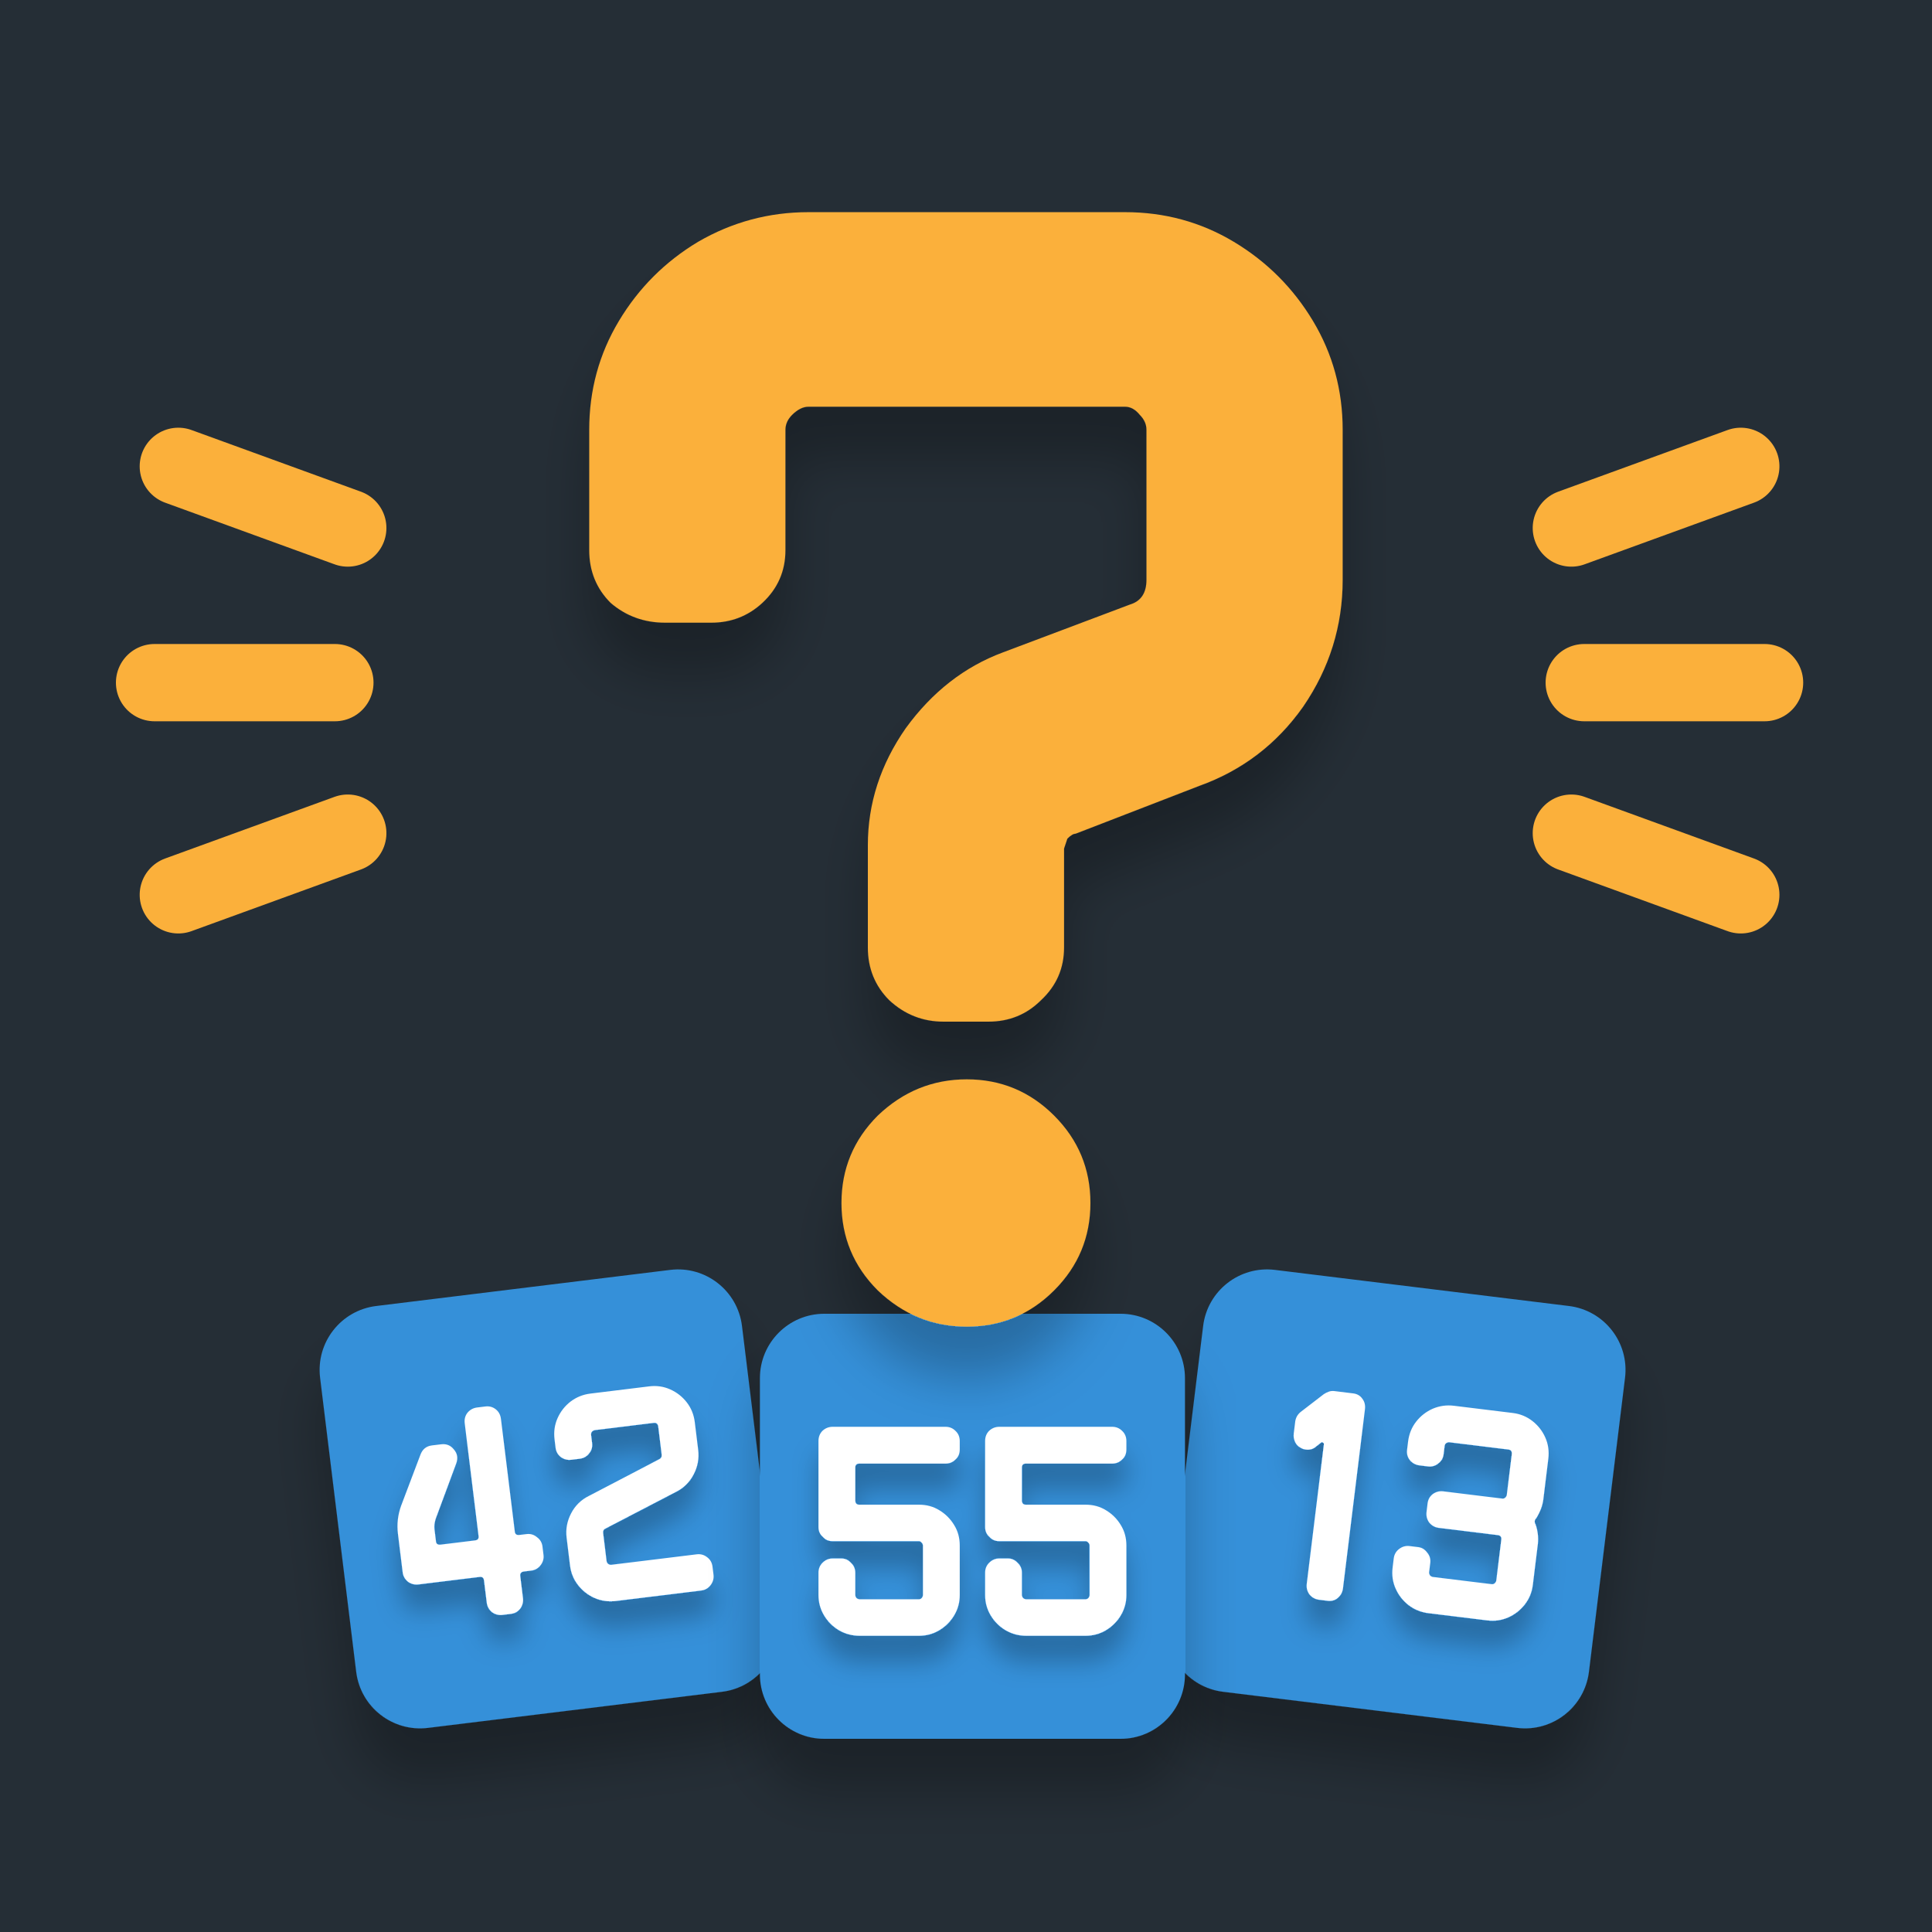
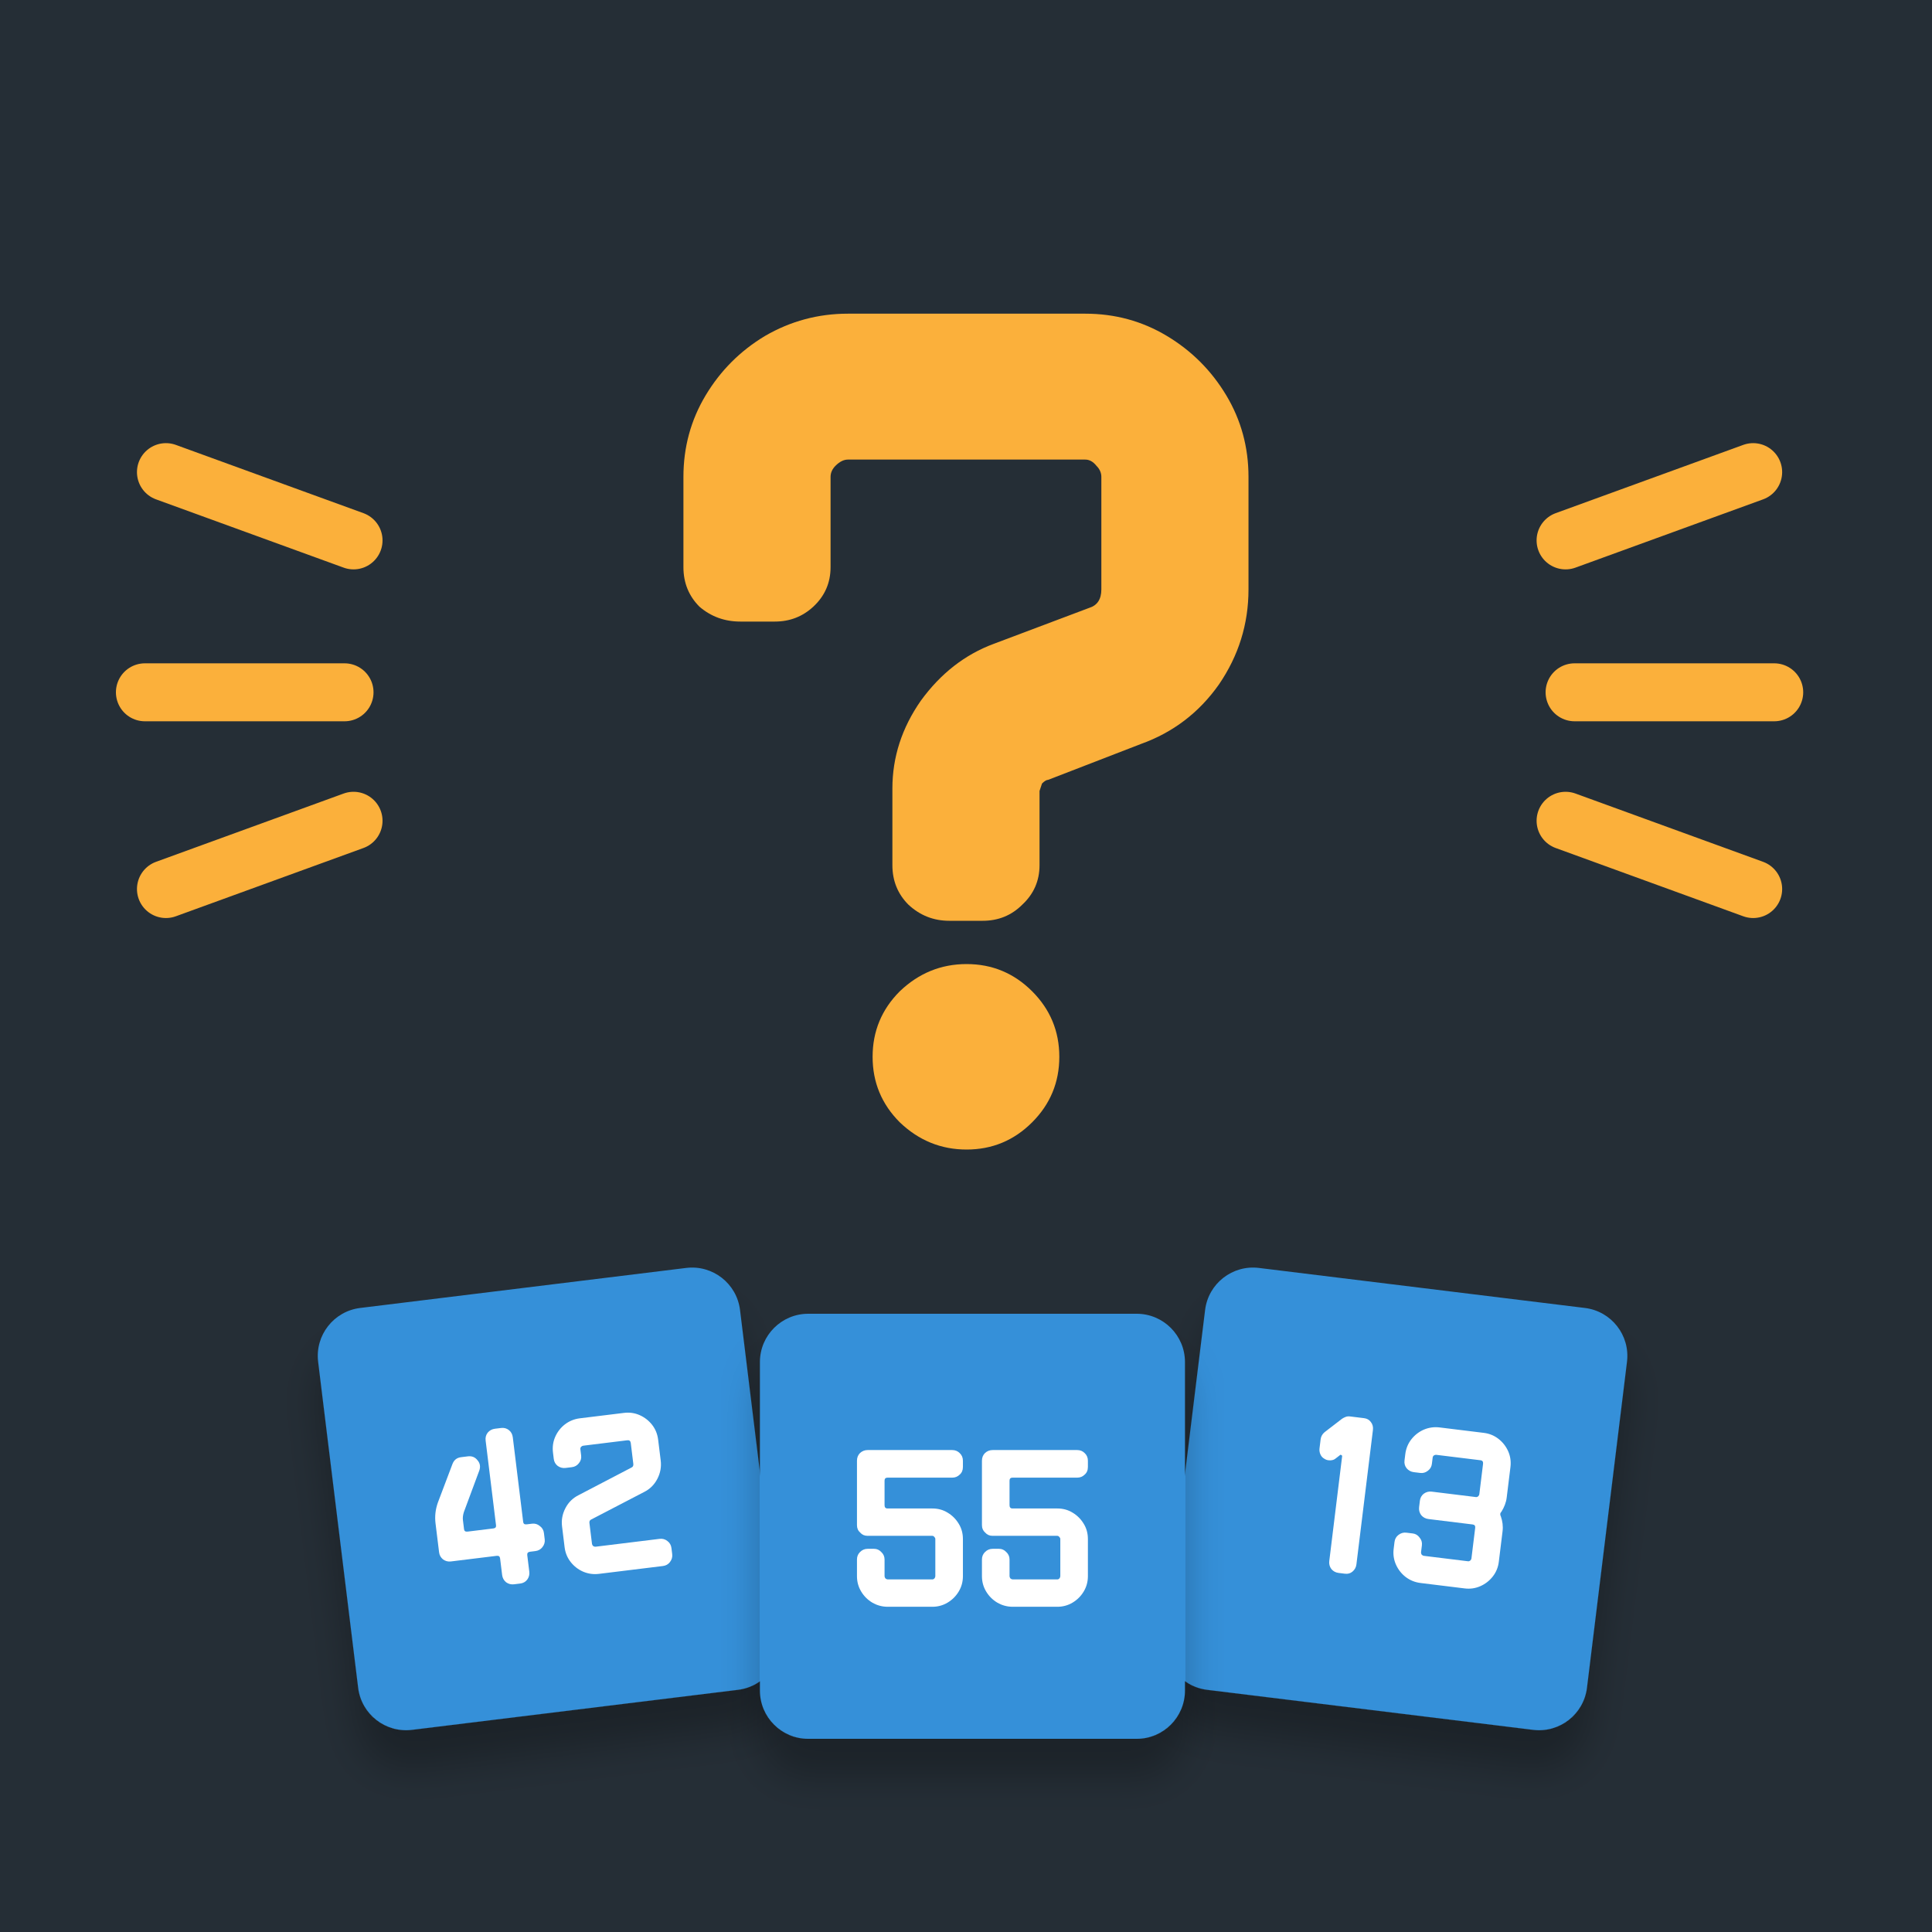
- <svg xmlns="http://www.w3.org/2000/svg" width="150" height="150" viewBox="0 0 150 150" fill="none">
-   <rect width="150" height="150" fill="#252E36" />
+ <svg xmlns="http://www.w3.org/2000/svg" width="200" height="200" viewBox="0 0 200 200" fill="none">
+   <rect width="200" height="200" fill="#252E36" />
  <g filter="url(#filter0_d_2_42)">
-     <rect x="94.022" y="97.985" width="33" height="33" rx="5" transform="rotate(7 94.0217 97.9851)" fill="#3590D9" />
+     <rect x="125.362" y="130.647" width="44" height="44" rx="5" transform="rotate(7 125.362 130.647)" fill="#3590D9" />
  </g>
+   <path d="M140.416 161.944C140.379 162.246 140.244 162.495 140.01 162.692C139.794 162.875 139.536 162.948 139.234 162.911L138.567 162.829C138.265 162.792 138.016 162.657 137.819 162.423C137.64 162.175 137.569 161.901 137.606 161.599L138.936 150.76C138.944 150.697 138.917 150.653 138.856 150.63C138.812 150.592 138.772 150.587 138.737 150.615L138.335 150.928C138.118 151.127 137.85 151.207 137.532 151.168C137.373 151.149 137.234 151.099 137.115 151.02C136.918 150.916 136.776 150.761 136.688 150.557C136.601 150.353 136.569 150.147 136.595 149.941L136.709 149.012C136.746 148.71 136.881 148.461 137.115 148.264L138.931 146.867C139.054 146.785 139.183 146.72 139.317 146.672C139.452 146.624 139.599 146.61 139.758 146.63L141.211 146.808C141.513 146.845 141.746 146.979 141.911 147.208C142.093 147.44 142.164 147.715 142.125 148.033L140.416 161.944ZM155.157 161.675C155.087 162.246 154.88 162.753 154.536 163.194C154.191 163.635 153.763 163.97 153.252 164.197C152.74 164.424 152.199 164.503 151.627 164.433L147.053 163.871C146.482 163.801 145.967 163.593 145.51 163.247C145.069 162.902 144.734 162.474 144.507 161.963C144.28 161.451 144.201 160.91 144.271 160.338L144.359 159.623C144.396 159.321 144.53 159.08 144.762 158.899C145.012 158.704 145.287 158.625 145.589 158.662L146.256 158.744C146.542 158.779 146.775 158.92 146.954 159.168C147.151 159.402 147.231 159.67 147.194 159.971L147.106 160.686C147.096 160.765 147.118 160.849 147.172 160.936C147.243 161.009 147.319 161.051 147.398 161.06L151.972 161.622C152.051 161.632 152.127 161.609 152.198 161.553C152.271 161.481 152.313 161.406 152.323 161.326L152.712 158.158C152.737 157.952 152.646 157.836 152.44 157.811L147.866 157.249C147.565 157.212 147.315 157.077 147.118 156.843C146.939 156.595 146.868 156.32 146.905 156.019L146.987 155.352C147.024 155.05 147.159 154.809 147.39 154.627C147.638 154.448 147.913 154.377 148.214 154.414L152.788 154.976C152.867 154.986 152.943 154.963 153.014 154.907C153.087 154.835 153.129 154.76 153.139 154.68L153.525 151.536C153.552 151.314 153.463 151.19 153.256 151.164L148.682 150.603C148.603 150.593 148.52 150.615 148.432 150.669C148.361 150.725 148.32 150.8 148.308 150.895L148.229 151.539C148.192 151.84 148.05 152.081 147.802 152.26C147.57 152.441 147.311 152.514 147.025 152.479L146.358 152.397C146.057 152.36 145.807 152.225 145.61 151.991C145.429 151.759 145.357 151.492 145.394 151.191L145.473 150.547C145.545 149.96 145.754 149.445 146.098 149.004C146.442 148.563 146.87 148.228 147.382 148.001C147.909 147.776 148.459 147.698 149.03 147.768L153.604 148.33C154.176 148.4 154.682 148.607 155.124 148.952C155.565 149.296 155.899 149.724 156.127 150.235C156.354 150.747 156.432 151.296 156.359 151.884L155.973 155.028C155.942 155.283 155.879 155.533 155.785 155.779C155.69 156.025 155.572 156.261 155.432 156.485C155.285 156.628 155.265 156.795 155.37 156.986C155.454 157.222 155.512 157.47 155.545 157.732C155.577 157.994 155.578 158.252 155.546 158.506L155.157 161.675Z" fill="white" />
  <g filter="url(#filter1_d_2_42)">
-     <path d="M104.267 123.319C104.23 123.62 104.094 123.87 103.861 124.067C103.645 124.25 103.386 124.323 103.084 124.286L102.417 124.204C102.115 124.167 101.866 124.031 101.669 123.797C101.49 123.55 101.419 123.275 101.456 122.973L102.787 112.135C102.795 112.071 102.768 112.028 102.706 112.004C102.662 111.966 102.623 111.961 102.587 111.989L102.186 112.303C101.968 112.502 101.7 112.582 101.383 112.543C101.224 112.523 101.085 112.474 100.966 112.395C100.769 112.29 100.627 112.136 100.539 111.931C100.451 111.727 100.42 111.522 100.445 111.315L100.559 110.386C100.596 110.085 100.732 109.835 100.965 109.638L102.781 108.241C102.904 108.159 103.033 108.095 103.168 108.047C103.303 107.999 103.45 107.985 103.608 108.004L105.061 108.183C105.363 108.22 105.597 108.353 105.762 108.583C105.943 108.815 106.014 109.089 105.975 109.407L104.267 123.319ZM119.008 123.049C118.938 123.621 118.73 124.127 118.386 124.569C118.042 125.01 117.614 125.344 117.102 125.572C116.591 125.799 116.049 125.877 115.477 125.807L110.904 125.246C110.332 125.175 109.817 124.967 109.36 124.621C108.919 124.277 108.585 123.849 108.357 123.337C108.13 122.826 108.051 122.284 108.122 121.712L108.209 120.998C108.246 120.696 108.381 120.455 108.613 120.273C108.862 120.078 109.138 119.999 109.44 120.036L110.107 120.118C110.392 120.153 110.625 120.295 110.804 120.542C111.001 120.776 111.081 121.044 111.044 121.346L110.956 122.06C110.946 122.14 110.969 122.223 111.022 122.31C111.094 122.384 111.169 122.425 111.249 122.435L115.822 122.996C115.902 123.006 115.977 122.983 116.049 122.927C116.122 122.856 116.163 122.78 116.173 122.701L116.562 119.533C116.587 119.326 116.497 119.21 116.29 119.185L111.717 118.623C111.415 118.586 111.166 118.451 110.969 118.217C110.79 117.97 110.718 117.695 110.756 117.393L110.837 116.726C110.874 116.424 111.009 116.183 111.241 116.002C111.488 115.823 111.763 115.752 112.065 115.789L116.638 116.35C116.718 116.36 116.793 116.337 116.865 116.281C116.938 116.21 116.979 116.134 116.989 116.055L117.375 112.91C117.402 112.688 117.313 112.564 117.106 112.539L112.533 111.977C112.453 111.968 112.37 111.99 112.283 112.043C112.212 112.099 112.17 112.175 112.158 112.27L112.079 112.913C112.042 113.215 111.9 113.455 111.652 113.634C111.42 113.815 111.162 113.888 110.876 113.853L110.209 113.771C109.907 113.734 109.658 113.599 109.461 113.365C109.28 113.133 109.208 112.867 109.245 112.565L109.324 111.922C109.396 111.334 109.604 110.82 109.948 110.378C110.293 109.937 110.721 109.603 111.232 109.375C111.76 109.15 112.309 109.072 112.881 109.143L117.455 109.704C118.026 109.774 118.533 109.982 118.974 110.326C119.415 110.67 119.75 111.098 119.977 111.61C120.204 112.121 120.282 112.671 120.21 113.258L119.824 116.403C119.793 116.657 119.73 116.907 119.635 117.153C119.54 117.4 119.423 117.635 119.282 117.86C119.136 118.003 119.115 118.17 119.221 118.36C119.305 118.596 119.363 118.845 119.395 119.107C119.427 119.369 119.428 119.627 119.397 119.881L119.008 123.049Z" fill="white" />
+     <rect x="32.325" y="136.009" width="44" height="44" rx="5" transform="rotate(-7 32.325 136.009)" fill="#3590D9" />
  </g>
+   <path d="M56.389 159.36C56.424 159.646 56.344 159.913 56.149 160.163C55.968 160.395 55.726 160.529 55.424 160.566L54.877 160.634C54.654 160.661 54.556 160.778 54.581 160.984L54.792 162.699C54.829 163.001 54.758 163.276 54.578 163.523C54.397 163.755 54.156 163.89 53.854 163.927L53.211 164.006C52.909 164.043 52.635 163.972 52.387 163.793C52.153 163.596 52.018 163.346 51.981 163.044L51.77 161.329C51.745 161.123 51.629 161.032 51.422 161.058L46.682 161.64C46.38 161.677 46.106 161.606 45.858 161.427C45.624 161.23 45.49 160.988 45.455 160.702L45.086 157.701C44.996 156.97 45.077 156.251 45.329 155.543L46.826 151.587C46.982 151.149 47.282 150.903 47.727 150.848L48.441 150.76C48.854 150.71 49.185 150.846 49.435 151.17C49.698 151.476 49.758 151.832 49.614 152.236L48.015 156.543C47.923 156.845 47.892 157.115 47.921 157.353L48.038 158.306C48.061 158.496 48.184 158.578 48.407 158.551L51.074 158.223C51.281 158.198 51.372 158.09 51.349 157.899L50.273 149.133C50.234 148.815 50.305 148.541 50.486 148.309C50.683 148.075 50.932 147.94 51.234 147.903L51.877 147.824C52.179 147.787 52.446 147.859 52.677 148.04C52.909 148.221 53.045 148.47 53.084 148.788L54.16 157.554C54.183 157.745 54.306 157.826 54.529 157.799L55.076 157.732C55.378 157.695 55.646 157.775 55.88 157.971C56.127 158.151 56.27 158.391 56.307 158.693L56.389 159.36ZM69.586 160.883C69.623 161.185 69.544 161.46 69.349 161.71C69.168 161.942 68.927 162.076 68.625 162.113L62.003 162.926C61.431 162.996 60.881 162.919 60.354 162.693C59.842 162.466 59.414 162.132 59.07 161.69C58.726 161.249 58.519 160.743 58.448 160.171L58.182 158.003C58.102 157.352 58.219 156.725 58.532 156.123C58.844 155.52 59.305 155.068 59.913 154.768L65.367 151.922C65.52 151.855 65.584 151.726 65.561 151.536L65.298 149.392C65.27 149.169 65.153 149.071 64.947 149.096L60.373 149.658C60.294 149.668 60.218 149.709 60.147 149.782C60.091 149.854 60.069 149.937 60.081 150.032L60.16 150.675C60.197 150.977 60.117 151.245 59.92 151.479C59.739 151.711 59.497 151.845 59.196 151.882L58.553 151.961C58.251 151.998 57.976 151.927 57.728 151.748C57.497 151.567 57.362 151.325 57.325 151.024L57.246 150.38C57.174 149.793 57.252 149.243 57.479 148.732C57.706 148.22 58.041 147.792 58.482 147.448C58.939 147.102 59.454 146.893 60.025 146.823L64.599 146.262C65.171 146.191 65.712 146.27 66.224 146.497C66.735 146.725 67.163 147.059 67.508 147.5C67.852 147.942 68.06 148.456 68.132 149.044L68.396 151.188C68.478 151.855 68.362 152.489 68.049 153.092C67.736 153.695 67.284 154.145 66.692 154.444L61.214 157.292C61.061 157.359 60.995 157.48 61.017 157.655L61.283 159.823C61.293 159.902 61.334 159.978 61.407 160.049C61.495 160.103 61.578 160.125 61.657 160.115L68.28 159.302C68.581 159.265 68.848 159.337 69.08 159.518C69.328 159.697 69.471 159.946 69.51 160.263L69.586 160.883Z" fill="white" />
  <g filter="url(#filter2_d_2_42)">
-     <rect x="24.244" y="102.007" width="33" height="33" rx="5" transform="rotate(-7 24.2437 102.007)" fill="#3590D9" />
+     <rect x="78.667" y="136" width="44" height="44" rx="5" fill="#3590D9" />
  </g>
-   <g filter="url(#filter3_d_2_42)">
-     <path d="M42.198 120.734C42.233 121.02 42.154 121.288 41.959 121.537C41.777 121.769 41.536 121.904 41.234 121.941L40.686 122.008C40.464 122.035 40.365 122.152 40.391 122.359L40.602 124.074C40.639 124.375 40.568 124.65 40.388 124.898C40.207 125.13 39.966 125.264 39.664 125.301L39.021 125.38C38.719 125.417 38.444 125.346 38.197 125.167C37.963 124.97 37.828 124.721 37.791 124.419L37.58 122.704C37.555 122.497 37.439 122.407 37.232 122.432L32.492 123.014C32.19 123.051 31.915 122.98 31.668 122.801C31.434 122.604 31.3 122.363 31.265 122.077L30.896 119.075C30.806 118.345 30.887 117.626 31.139 116.918L32.636 112.962C32.792 112.523 33.092 112.277 33.536 112.222L34.251 112.135C34.664 112.084 34.995 112.221 35.245 112.545C35.508 112.851 35.568 113.206 35.424 113.611L33.825 117.918C33.733 118.219 33.701 118.489 33.731 118.727L33.848 119.68C33.871 119.871 33.994 119.952 34.216 119.925L36.884 119.597C37.091 119.572 37.182 119.464 37.159 119.274L36.082 110.507C36.043 110.19 36.114 109.915 36.296 109.683C36.493 109.45 36.742 109.314 37.044 109.277L37.687 109.198C37.989 109.161 38.255 109.233 38.487 109.414C38.719 109.595 38.854 109.845 38.893 110.162L39.97 118.928C39.993 119.119 40.116 119.201 40.338 119.173L40.886 119.106C41.188 119.069 41.456 119.149 41.689 119.346C41.937 119.525 42.079 119.766 42.117 120.067L42.198 120.734ZM55.396 122.257C55.433 122.559 55.354 122.835 55.159 123.084C54.978 123.316 54.736 123.451 54.435 123.488L47.812 124.301C47.241 124.371 46.691 124.293 46.164 124.068C45.652 123.84 45.224 123.506 44.88 123.065C44.535 122.624 44.328 122.117 44.258 121.545L43.992 119.378C43.912 118.726 44.028 118.1 44.341 117.497C44.654 116.894 45.115 116.443 45.723 116.143L51.176 113.297C51.329 113.23 51.394 113.101 51.371 112.91L51.108 110.766C51.08 110.544 50.963 110.445 50.757 110.471L46.183 111.032C46.104 111.042 46.028 111.084 45.957 111.157C45.901 111.228 45.879 111.311 45.891 111.407L45.97 112.05C46.007 112.352 45.927 112.619 45.73 112.853C45.549 113.085 45.307 113.219 45.005 113.256L44.362 113.335C44.061 113.372 43.786 113.301 43.538 113.122C43.306 112.941 43.172 112.7 43.135 112.398L43.056 111.755C42.984 111.167 43.061 110.618 43.289 110.106C43.516 109.595 43.85 109.167 44.292 108.822C44.749 108.476 45.263 108.268 45.835 108.198L50.409 107.636C50.98 107.566 51.522 107.644 52.034 107.872C52.545 108.099 52.973 108.433 53.317 108.875C53.662 109.316 53.87 109.831 53.942 110.418L54.205 112.562C54.287 113.229 54.172 113.864 53.859 114.466C53.546 115.069 53.094 115.52 52.502 115.818L47.024 118.667C46.871 118.734 46.805 118.855 46.827 119.03L47.093 121.197C47.102 121.277 47.144 121.352 47.217 121.424C47.304 121.478 47.388 121.5 47.467 121.49L54.09 120.677C54.391 120.64 54.658 120.712 54.89 120.893C55.138 121.072 55.281 121.32 55.32 121.638L55.396 122.257Z" fill="white" />
-   </g>
-   <g filter="url(#filter4_d_2_42)">
-     <rect x="59" y="102" width="33" height="33" rx="5" fill="#3590D9" />
-   </g>
-   <g filter="url(#filter5_d_2_42)">
-     <path d="M74.514 112.528C74.514 112.864 74.403 113.128 74.178 113.32C73.971 113.528 73.715 113.632 73.41 113.632H66.715C66.507 113.632 66.403 113.736 66.403 113.944V116.488C66.403 116.712 66.507 116.824 66.715 116.824H71.347C71.939 116.824 72.466 116.968 72.93 117.256C73.41 117.544 73.794 117.928 74.082 118.408C74.371 118.872 74.514 119.4 74.514 119.992V123.832C74.514 124.408 74.371 124.936 74.082 125.416C73.794 125.896 73.41 126.28 72.93 126.568C72.451 126.856 71.922 127 71.347 127H66.739C66.162 127 65.626 126.856 65.13 126.568C64.65 126.28 64.266 125.896 63.978 125.416C63.691 124.936 63.547 124.408 63.547 123.832V122.104C63.547 121.8 63.651 121.544 63.858 121.336C64.082 121.112 64.347 121 64.65 121H65.323C65.611 121 65.859 121.112 66.067 121.336C66.29 121.544 66.403 121.8 66.403 122.104V123.832C66.403 123.912 66.434 123.992 66.499 124.072C66.579 124.136 66.659 124.168 66.739 124.168H71.347C71.427 124.168 71.499 124.136 71.562 124.072C71.626 123.992 71.659 123.912 71.659 123.832V119.992C71.659 119.912 71.626 119.84 71.562 119.776C71.499 119.696 71.427 119.656 71.347 119.656H64.65C64.331 119.656 64.075 119.544 63.883 119.32C63.658 119.128 63.547 118.872 63.547 118.552V111.88C63.547 111.56 63.651 111.296 63.858 111.088C64.082 110.88 64.347 110.776 64.65 110.776H73.41C73.715 110.776 73.971 110.88 74.178 111.088C74.403 111.296 74.514 111.56 74.514 111.88V112.528ZM87.452 112.528C87.452 112.864 87.34 113.128 87.116 113.32C86.908 113.528 86.652 113.632 86.348 113.632H79.652C79.444 113.632 79.34 113.736 79.34 113.944V116.488C79.34 116.712 79.444 116.824 79.652 116.824H84.284C84.876 116.824 85.404 116.968 85.868 117.256C86.348 117.544 86.732 117.928 87.02 118.408C87.308 118.872 87.452 119.4 87.452 119.992V123.832C87.452 124.408 87.308 124.936 87.02 125.416C86.732 125.896 86.348 126.28 85.868 126.568C85.388 126.856 84.86 127 84.284 127H79.676C79.1 127 78.564 126.856 78.068 126.568C77.588 126.28 77.204 125.896 76.916 125.416C76.628 124.936 76.484 124.408 76.484 123.832V122.104C76.484 121.8 76.588 121.544 76.796 121.336C77.02 121.112 77.284 121 77.588 121H78.26C78.548 121 78.796 121.112 79.004 121.336C79.228 121.544 79.34 121.8 79.34 122.104V123.832C79.34 123.912 79.372 123.992 79.436 124.072C79.516 124.136 79.596 124.168 79.676 124.168H84.284C84.364 124.168 84.436 124.136 84.5 124.072C84.564 123.992 84.596 123.912 84.596 123.832V119.992C84.596 119.912 84.564 119.84 84.5 119.776C84.436 119.696 84.364 119.656 84.284 119.656H77.588C77.268 119.656 77.012 119.544 76.82 119.32C76.596 119.128 76.484 118.872 76.484 118.552V111.88C76.484 111.56 76.588 111.296 76.796 111.088C77.02 110.88 77.284 110.776 77.588 110.776H86.348C86.652 110.776 86.908 110.88 87.116 111.088C87.34 111.296 87.452 111.56 87.452 111.88V112.528Z" fill="white" />
-   </g>
-   <line x1="12" y1="53" x2="26" y2="53" stroke="#FBB03B" stroke-width="6" stroke-linecap="round" />
-   <line x1="13.845" y1="36.207" x2="27.001" y2="40.995" stroke="#FBB03B" stroke-width="6" stroke-linecap="round" />
-   <line x1="3" y1="-3" x2="17" y2="-3" transform="matrix(0.939693 -0.34202 -0.34202 -0.939693 10 67.6808)" stroke="#FBB03B" stroke-width="6" stroke-linecap="round" />
-   <line x1="3" y1="-3" x2="17" y2="-3" transform="matrix(-1 0 0 1 140 56)" stroke="#FBB03B" stroke-width="6" stroke-linecap="round" />
-   <line x1="3" y1="-3" x2="17" y2="-3" transform="matrix(-0.939693 0.34202 0.34202 0.939693 139 38)" stroke="#FBB03B" stroke-width="6" stroke-linecap="round" />
-   <line x1="135.155" y1="69.474" x2="121.999" y2="64.686" stroke="#FBB03B" stroke-width="6" stroke-linecap="round" />
-   <g filter="url(#filter6_d_2_42)">
-     <path d="M104.244 45.016C104.244 48.6 103.22 51.885 101.172 54.872C99.124 57.773 96.436 59.821 93.108 61.016L83.508 64.728C83.337 64.728 83.124 64.856 82.868 65.112C82.697 65.624 82.612 65.88 82.612 65.88V73.56C82.612 75.181 82.015 76.547 80.82 77.656C79.711 78.765 78.345 79.32 76.724 79.32H73.268C71.647 79.32 70.239 78.765 69.044 77.656C67.935 76.547 67.38 75.181 67.38 73.56V65.624C67.38 62.381 68.361 59.352 70.324 56.536C72.372 53.72 74.889 51.757 77.876 50.648L87.732 46.936C88.585 46.68 89.012 46.04 89.012 45.016V33.368C89.012 32.941 88.841 32.557 88.5 32.216C88.159 31.789 87.775 31.576 87.348 31.576H62.772C62.345 31.576 61.919 31.789 61.492 32.216C61.151 32.557 60.98 32.941 60.98 33.368V42.712C60.98 44.333 60.383 45.699 59.188 46.808C58.079 47.832 56.756 48.344 55.22 48.344H51.636C50.015 48.344 48.607 47.832 47.412 46.808C46.303 45.699 45.748 44.333 45.748 42.712V33.368C45.748 30.296 46.516 27.48 48.052 24.92C49.588 22.36 51.636 20.312 54.196 18.776C56.841 17.24 59.7 16.472 62.772 16.472H87.348C90.42 16.472 93.236 17.24 95.796 18.776C98.356 20.312 100.404 22.36 101.94 24.92C103.476 27.48 104.244 30.296 104.244 33.368V45.016ZM84.66 93.4C84.66 96.045 83.721 98.307 81.844 100.184C79.967 102.061 77.705 103 75.06 103C72.415 103 70.111 102.061 68.148 100.184C66.271 98.307 65.332 96.045 65.332 93.4C65.332 90.755 66.271 88.493 68.148 86.616C70.111 84.739 72.415 83.8 75.06 83.8C77.705 83.8 79.967 84.739 81.844 86.616C83.721 88.493 84.66 90.755 84.66 93.4Z" fill="#FBB03B" />
-   </g>
+   <path d="M99.681 151.861C99.681 152.197 99.569 152.461 99.345 152.653C99.137 152.861 98.881 152.965 98.577 152.965H91.881C91.673 152.965 91.569 153.069 91.569 153.277V155.821C91.569 156.045 91.673 156.157 91.881 156.157H96.513C97.105 156.157 97.633 156.301 98.097 156.589C98.577 156.877 98.961 157.261 99.249 157.741C99.537 158.205 99.681 158.733 99.681 159.325V163.165C99.681 163.741 99.537 164.269 99.249 164.749C98.961 165.229 98.577 165.613 98.097 165.901C97.617 166.189 97.089 166.333 96.513 166.333H91.905C91.329 166.333 90.793 166.189 90.297 165.901C89.817 165.613 89.433 165.229 89.145 164.749C88.857 164.269 88.713 163.741 88.713 163.165V161.437C88.713 161.133 88.817 160.877 89.025 160.669C89.249 160.445 89.513 160.333 89.817 160.333H90.489C90.777 160.333 91.025 160.445 91.233 160.669C91.457 160.877 91.569 161.133 91.569 161.437V163.165C91.569 163.245 91.601 163.325 91.665 163.405C91.745 163.469 91.825 163.501 91.905 163.501H96.513C96.593 163.501 96.665 163.469 96.729 163.405C96.793 163.325 96.825 163.245 96.825 163.165V159.325C96.825 159.245 96.793 159.173 96.729 159.109C96.665 159.029 96.593 158.989 96.513 158.989H89.817C89.497 158.989 89.241 158.877 89.049 158.653C88.825 158.461 88.713 158.205 88.713 157.885V151.213C88.713 150.893 88.817 150.629 89.025 150.421C89.249 150.213 89.513 150.109 89.817 150.109H98.577C98.881 150.109 99.137 150.213 99.345 150.421C99.569 150.629 99.681 150.893 99.681 151.213V151.861ZM112.619 151.861C112.619 152.197 112.507 152.461 112.283 152.653C112.075 152.861 111.819 152.965 111.515 152.965H104.819C104.611 152.965 104.507 153.069 104.507 153.277V155.821C104.507 156.045 104.611 156.157 104.819 156.157H109.451C110.043 156.157 110.571 156.301 111.035 156.589C111.515 156.877 111.899 157.261 112.187 157.741C112.475 158.205 112.619 158.733 112.619 159.325V163.165C112.619 163.741 112.475 164.269 112.187 164.749C111.899 165.229 111.515 165.613 111.035 165.901C110.555 166.189 110.027 166.333 109.451 166.333H104.843C104.267 166.333 103.731 166.189 103.235 165.901C102.755 165.613 102.371 165.229 102.083 164.749C101.795 164.269 101.651 163.741 101.651 163.165V161.437C101.651 161.133 101.755 160.877 101.963 160.669C102.187 160.445 102.451 160.333 102.755 160.333H103.427C103.715 160.333 103.963 160.445 104.171 160.669C104.395 160.877 104.507 161.133 104.507 161.437V163.165C104.507 163.245 104.539 163.325 104.603 163.405C104.683 163.469 104.763 163.501 104.843 163.501H109.451C109.531 163.501 109.603 163.469 109.667 163.405C109.731 163.325 109.763 163.245 109.763 163.165V159.325C109.763 159.245 109.731 159.173 109.667 159.109C109.603 159.029 109.531 158.989 109.451 158.989H102.755C102.435 158.989 102.179 158.877 101.987 158.653C101.763 158.461 101.651 158.205 101.651 157.885V151.213C101.651 150.893 101.755 150.629 101.963 150.421C102.187 150.213 102.451 150.109 102.755 150.109H111.515C111.819 150.109 112.075 150.213 112.283 150.421C112.507 150.629 112.619 150.893 112.619 151.213V151.861Z" fill="white" />
+   <line x1="15" y1="71.667" x2="35.667" y2="71.667" stroke="#FBB03B" stroke-width="6" stroke-linecap="round" />
+   <line x1="17.178" y1="48.874" x2="36.599" y2="55.942" stroke="#FBB03B" stroke-width="6" stroke-linecap="round" />
+   <line x1="3" y1="-3" x2="23.667" y2="-3" transform="matrix(0.939693 -0.34202 -0.34202 -0.939693 13.3333 90.2411)" stroke="#FBB03B" stroke-width="6" stroke-linecap="round" />
+   <line x1="3" y1="-3" x2="23.667" y2="-3" transform="matrix(-1 0 0 1 186.667 74.6667)" stroke="#FBB03B" stroke-width="6" stroke-linecap="round" />
+   <line x1="3" y1="-3" x2="23.667" y2="-3" transform="matrix(-0.939693 0.34202 0.34202 0.939693 185.333 50.6667)" stroke="#FBB03B" stroke-width="6" stroke-linecap="round" />
+   <line x1="181.488" y1="92.034" x2="162.068" y2="84.966" stroke="#FBB03B" stroke-width="6" stroke-linecap="round" />
+   <path d="M129.244 61.016C129.244 64.6 128.22 67.885 126.172 70.872C124.124 73.773 121.436 75.821 118.108 77.016L108.508 80.728C108.337 80.728 108.124 80.856 107.868 81.112C107.697 81.624 107.612 81.88 107.612 81.88V89.56C107.612 91.181 107.015 92.547 105.82 93.656C104.711 94.765 103.345 95.32 101.724 95.32H98.268C96.647 95.32 95.239 94.765 94.044 93.656C92.935 92.547 92.38 91.181 92.38 89.56V81.624C92.38 78.381 93.361 75.352 95.324 72.536C97.372 69.72 99.889 67.757 102.876 66.648L112.732 62.936C113.585 62.68 114.012 62.04 114.012 61.016V49.368C114.012 48.941 113.841 48.557 113.5 48.216C113.159 47.789 112.775 47.576 112.348 47.576H87.772C87.345 47.576 86.919 47.789 86.492 48.216C86.151 48.557 85.98 48.941 85.98 49.368V58.712C85.98 60.333 85.383 61.699 84.188 62.808C83.079 63.832 81.756 64.344 80.22 64.344H76.636C75.015 64.344 73.607 63.832 72.412 62.808C71.303 61.699 70.748 60.333 70.748 58.712V49.368C70.748 46.296 71.516 43.48 73.052 40.92C74.588 38.36 76.636 36.312 79.196 34.776C81.841 33.24 84.7 32.472 87.772 32.472H112.348C115.42 32.472 118.236 33.24 120.796 34.776C123.356 36.312 125.404 38.36 126.94 40.92C128.476 43.48 129.244 46.296 129.244 49.368V61.016ZM109.66 109.4C109.66 112.045 108.721 114.307 106.844 116.184C104.967 118.061 102.705 119 100.06 119C97.415 119 95.111 118.061 93.148 116.184C91.271 114.307 90.332 112.045 90.332 109.4C90.332 106.755 91.271 104.493 93.148 102.616C95.111 100.739 97.415 99.8 100.06 99.8C102.705 99.8 104.967 100.739 106.844 102.616C108.721 104.493 109.66 106.755 109.66 109.4Z" fill="#FBB03B" />
  <defs>
-     <filter id="filter0_d_2_42" x="86.572" y="98.557" width="43.633" height="43.633" filterUnits="userSpaceOnUse" color-interpolation-filters="sRGB">
+     <filter id="filter0_d_2_42" x="116.572" y="131.218" width="55.891" height="55.891" filterUnits="userSpaceOnUse" color-interpolation-filters="sRGB">
      <feFlood flood-opacity="0" result="BackgroundImageFix" />
      <feColorMatrix in="SourceAlpha" type="matrix" values="0 0 0 0 0 0 0 0 0 0 0 0 0 0 0 0 0 0 127 0" result="hardAlpha" />
      <feOffset dy="4" />
      <feGaussianBlur stdDeviation="2" />
      <feComposite in2="hardAlpha" operator="out" />
      <feColorMatrix type="matrix" values="0 0 0 0 0 0 0 0 0 0 0 0 0 0 0 0 0 0 0.25 0" />
      <feBlend mode="normal" in2="BackgroundImageFix" result="effect1_dropShadow_2_42" />
      <feBlend mode="normal" in="SourceGraphic" in2="effect1_dropShadow_2_42" result="shape" />
    </filter>
-     <filter id="filter1_d_2_42" x="96.915" y="107.671" width="25.683" height="22.523" filterUnits="userSpaceOnUse" color-interpolation-filters="sRGB">
-       <feFlood flood-opacity="0" result="BackgroundImageFix" />
-       <feColorMatrix in="SourceAlpha" type="matrix" values="0 0 0 0 0 0 0 0 0 0 0 0 0 0 0 0 0 0 127 0" result="hardAlpha" />
-       <feOffset dy="2" />
-       <feGaussianBlur stdDeviation="1" />
-       <feComposite in2="hardAlpha" operator="out" />
-       <feColorMatrix type="matrix" values="0 0 0 0 0 0 0 0 0 0 0 0 0 0 0 0 0 0 0.25 0" />
-       <feBlend mode="normal" in2="BackgroundImageFix" result="effect1_dropShadow_2_42" />
-       <feBlend mode="normal" in="SourceGraphic" in2="effect1_dropShadow_2_42" result="shape" />
-     </filter>
-     <filter id="filter2_d_2_42" x="20.815" y="98.557" width="43.633" height="43.633" filterUnits="userSpaceOnUse" color-interpolation-filters="sRGB">
+     <filter id="filter1_d_2_42" x="28.896" y="131.218" width="55.891" height="55.891" filterUnits="userSpaceOnUse" color-interpolation-filters="sRGB">
      <feFlood flood-opacity="0" result="BackgroundImageFix" />
      <feColorMatrix in="SourceAlpha" type="matrix" values="0 0 0 0 0 0 0 0 0 0 0 0 0 0 0 0 0 0 127 0" result="hardAlpha" />
      <feOffset dy="4" />
      <feGaussianBlur stdDeviation="2" />
      <feComposite in2="hardAlpha" operator="out" />
      <feColorMatrix type="matrix" values="0 0 0 0 0 0 0 0 0 0 0 0 0 0 0 0 0 0 0.25 0" />
      <feBlend mode="normal" in2="BackgroundImageFix" result="effect1_dropShadow_2_42" />
      <feBlend mode="normal" in="SourceGraphic" in2="effect1_dropShadow_2_42" result="shape" />
    </filter>
-     <filter id="filter3_d_2_42" x="27.802" y="107.25" width="29.728" height="23.019" filterUnits="userSpaceOnUse" color-interpolation-filters="sRGB">
-       <feFlood flood-opacity="0" result="BackgroundImageFix" />
-       <feColorMatrix in="SourceAlpha" type="matrix" values="0 0 0 0 0 0 0 0 0 0 0 0 0 0 0 0 0 0 127 0" result="hardAlpha" />
-       <feOffset dy="2" />
-       <feGaussianBlur stdDeviation="1" />
-       <feComposite in2="hardAlpha" operator="out" />
-       <feColorMatrix type="matrix" values="0 0 0 0 0 0 0 0 0 0 0 0 0 0 0 0 0 0 0.25 0" />
-       <feBlend mode="normal" in2="BackgroundImageFix" result="effect1_dropShadow_2_42" />
-       <feBlend mode="normal" in="SourceGraphic" in2="effect1_dropShadow_2_42" result="shape" />
-     </filter>
-     <filter id="filter4_d_2_42" x="55" y="102" width="41" height="41" filterUnits="userSpaceOnUse" color-interpolation-filters="sRGB">
-       <feFlood flood-opacity="0" result="BackgroundImageFix" />
-       <feColorMatrix in="SourceAlpha" type="matrix" values="0 0 0 0 0 0 0 0 0 0 0 0 0 0 0 0 0 0 127 0" result="hardAlpha" />
-       <feOffset dy="4" />
-       <feGaussianBlur stdDeviation="2" />
-       <feComposite in2="hardAlpha" operator="out" />
-       <feColorMatrix type="matrix" values="0 0 0 0 0 0 0 0 0 0 0 0 0 0 0 0 0 0 0.25 0" />
-       <feBlend mode="normal" in2="BackgroundImageFix" result="effect1_dropShadow_2_42" />
-       <feBlend mode="normal" in="SourceGraphic" in2="effect1_dropShadow_2_42" result="shape" />
-     </filter>
-     <filter id="filter5_d_2_42" x="61.547" y="110.776" width="27.905" height="20.224" filterUnits="userSpaceOnUse" color-interpolation-filters="sRGB">
-       <feFlood flood-opacity="0" result="BackgroundImageFix" />
-       <feColorMatrix in="SourceAlpha" type="matrix" values="0 0 0 0 0 0 0 0 0 0 0 0 0 0 0 0 0 0 127 0" result="hardAlpha" />
-       <feOffset dy="2" />
-       <feGaussianBlur stdDeviation="1" />
-       <feComposite in2="hardAlpha" operator="out" />
-       <feColorMatrix type="matrix" values="0 0 0 0 0 0 0 0 0 0 0 0 0 0 0 0 0 0 0.25 0" />
-       <feBlend mode="normal" in2="BackgroundImageFix" result="effect1_dropShadow_2_42" />
-       <feBlend mode="normal" in="SourceGraphic" in2="effect1_dropShadow_2_42" result="shape" />
-     </filter>
-     <filter id="filter6_d_2_42" x="41.748" y="16.472" width="66.496" height="94.528" filterUnits="userSpaceOnUse" color-interpolation-filters="sRGB">
+     <filter id="filter2_d_2_42" x="74.667" y="136" width="52" height="52" filterUnits="userSpaceOnUse" color-interpolation-filters="sRGB">
      <feFlood flood-opacity="0" result="BackgroundImageFix" />
      <feColorMatrix in="SourceAlpha" type="matrix" values="0 0 0 0 0 0 0 0 0 0 0 0 0 0 0 0 0 0 127 0" result="hardAlpha" />
      <feOffset dy="4" />
      <feGaussianBlur stdDeviation="2" />
      <feComposite in2="hardAlpha" operator="out" />
      <feColorMatrix type="matrix" values="0 0 0 0 0 0 0 0 0 0 0 0 0 0 0 0 0 0 0.25 0" />
      <feBlend mode="normal" in2="BackgroundImageFix" result="effect1_dropShadow_2_42" />
      <feBlend mode="normal" in="SourceGraphic" in2="effect1_dropShadow_2_42" result="shape" />
    </filter>
  </defs>
</svg>
